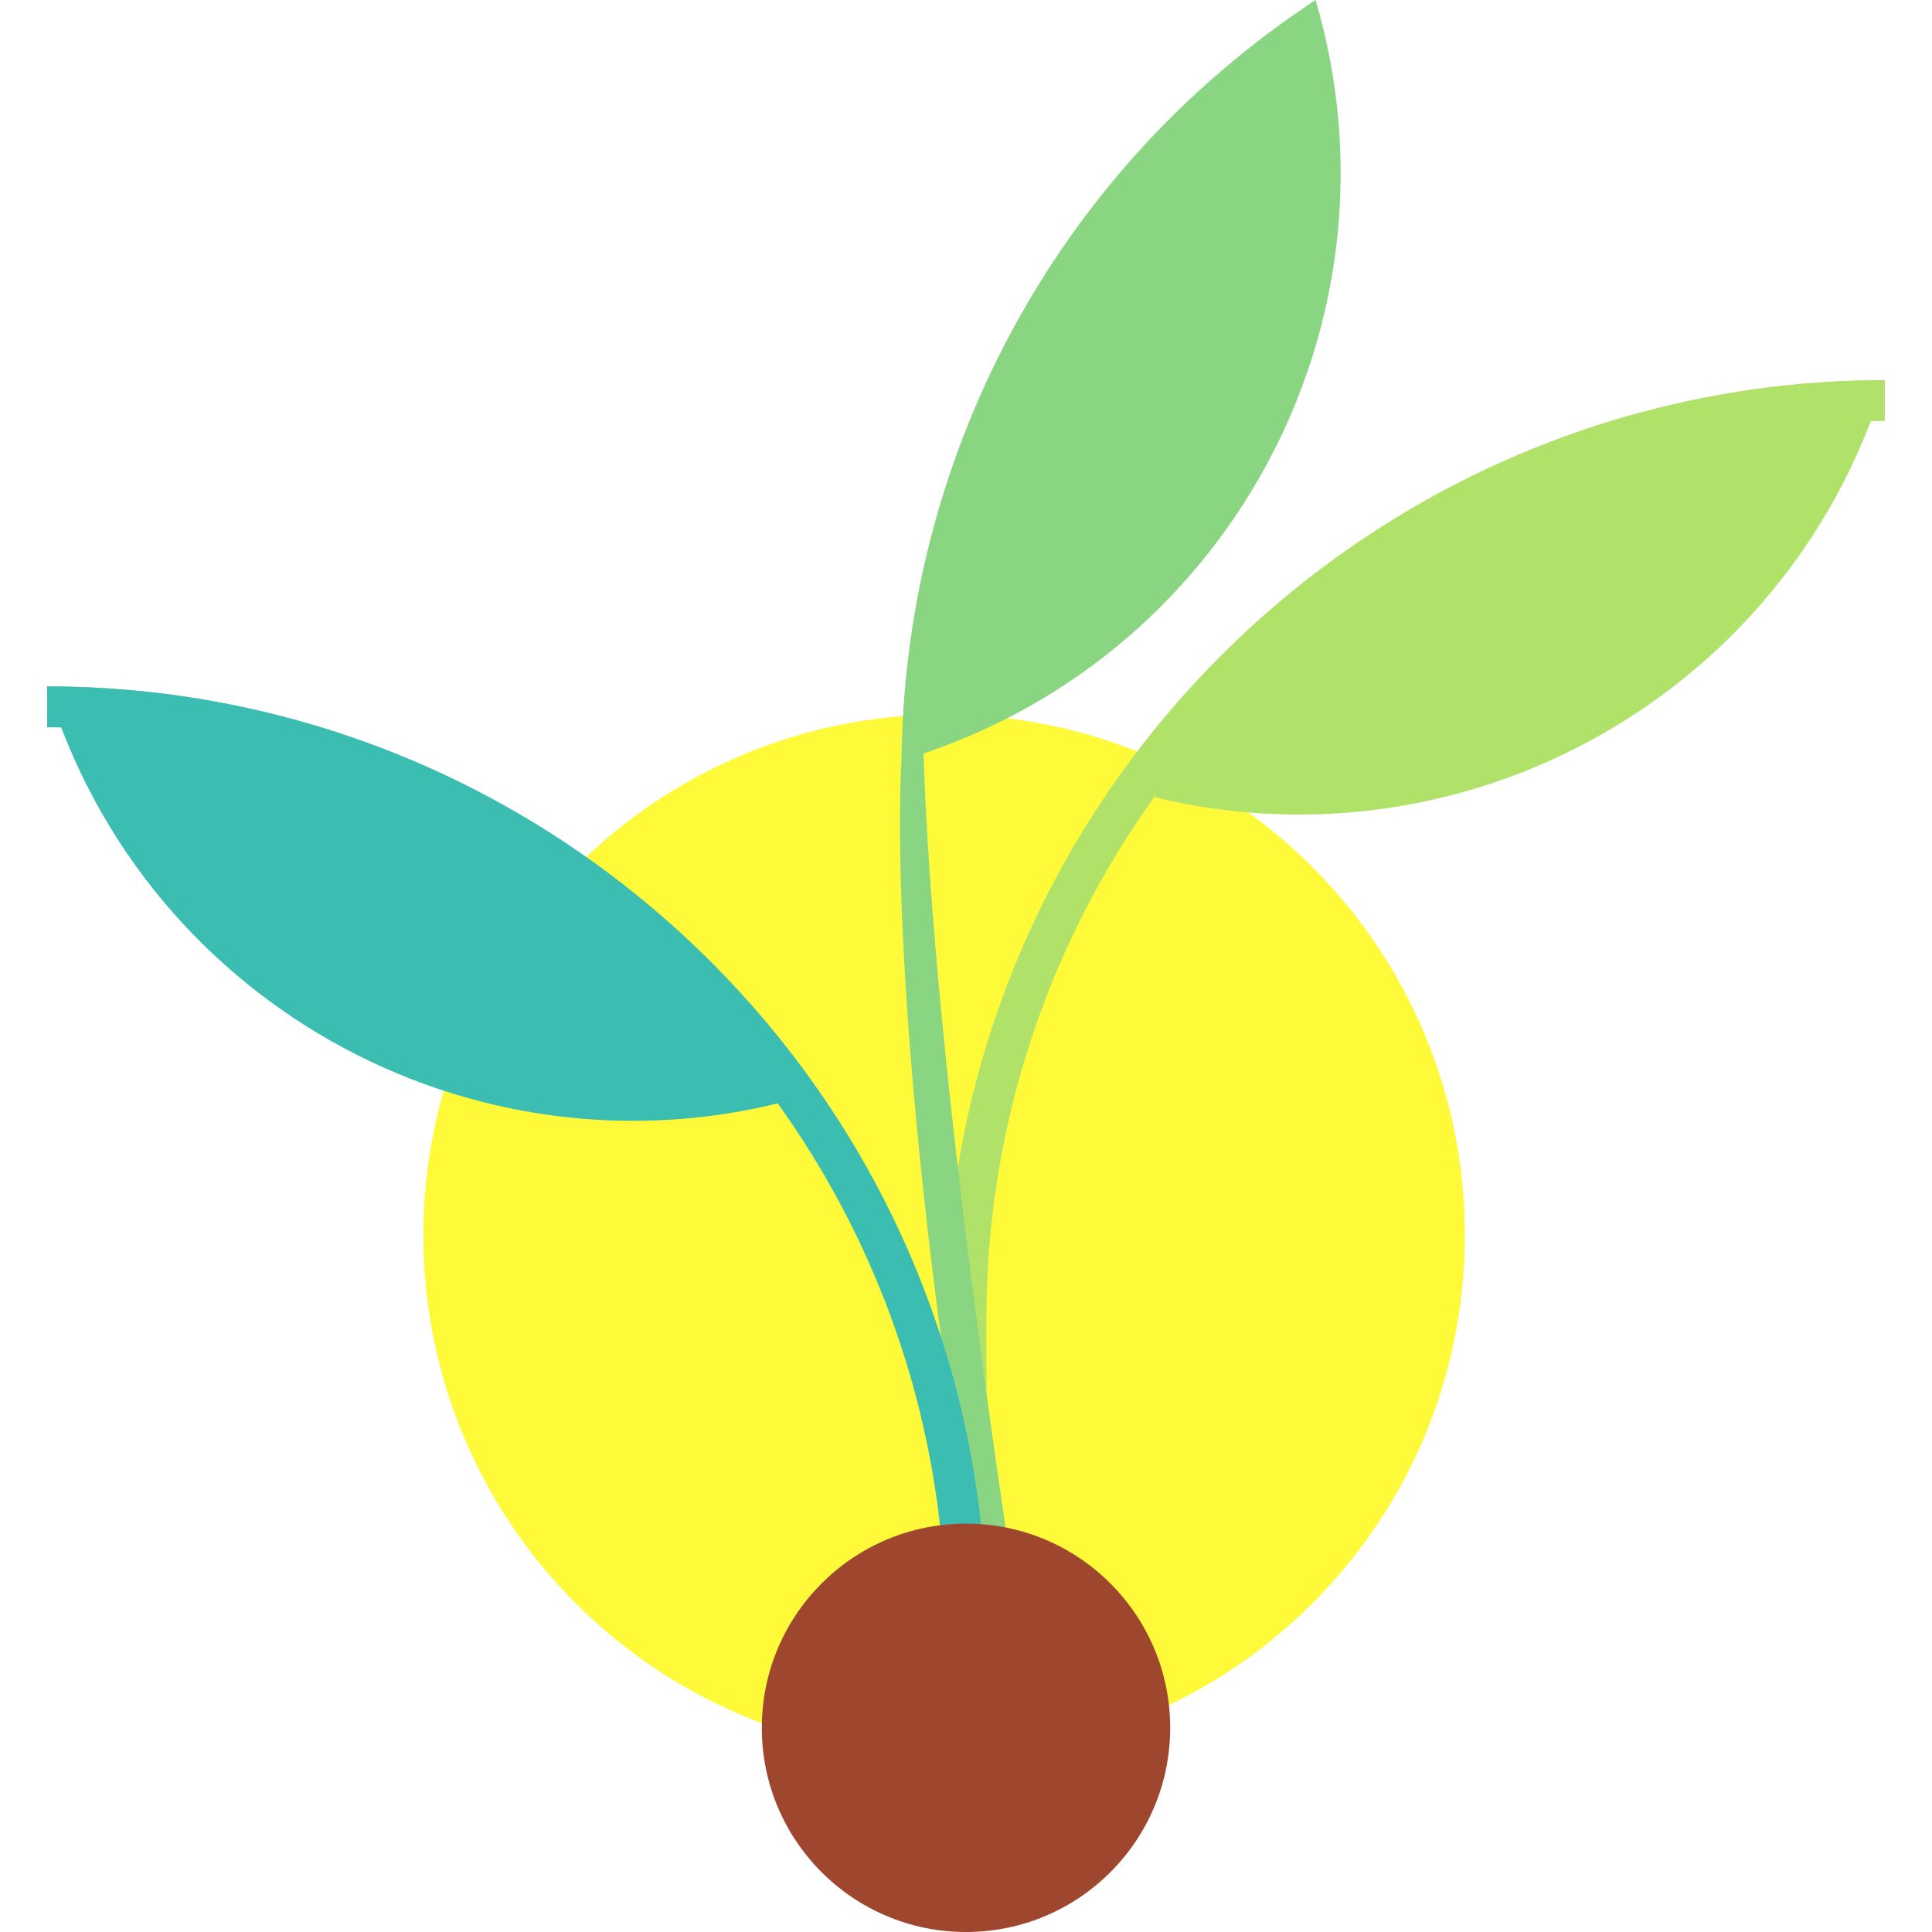
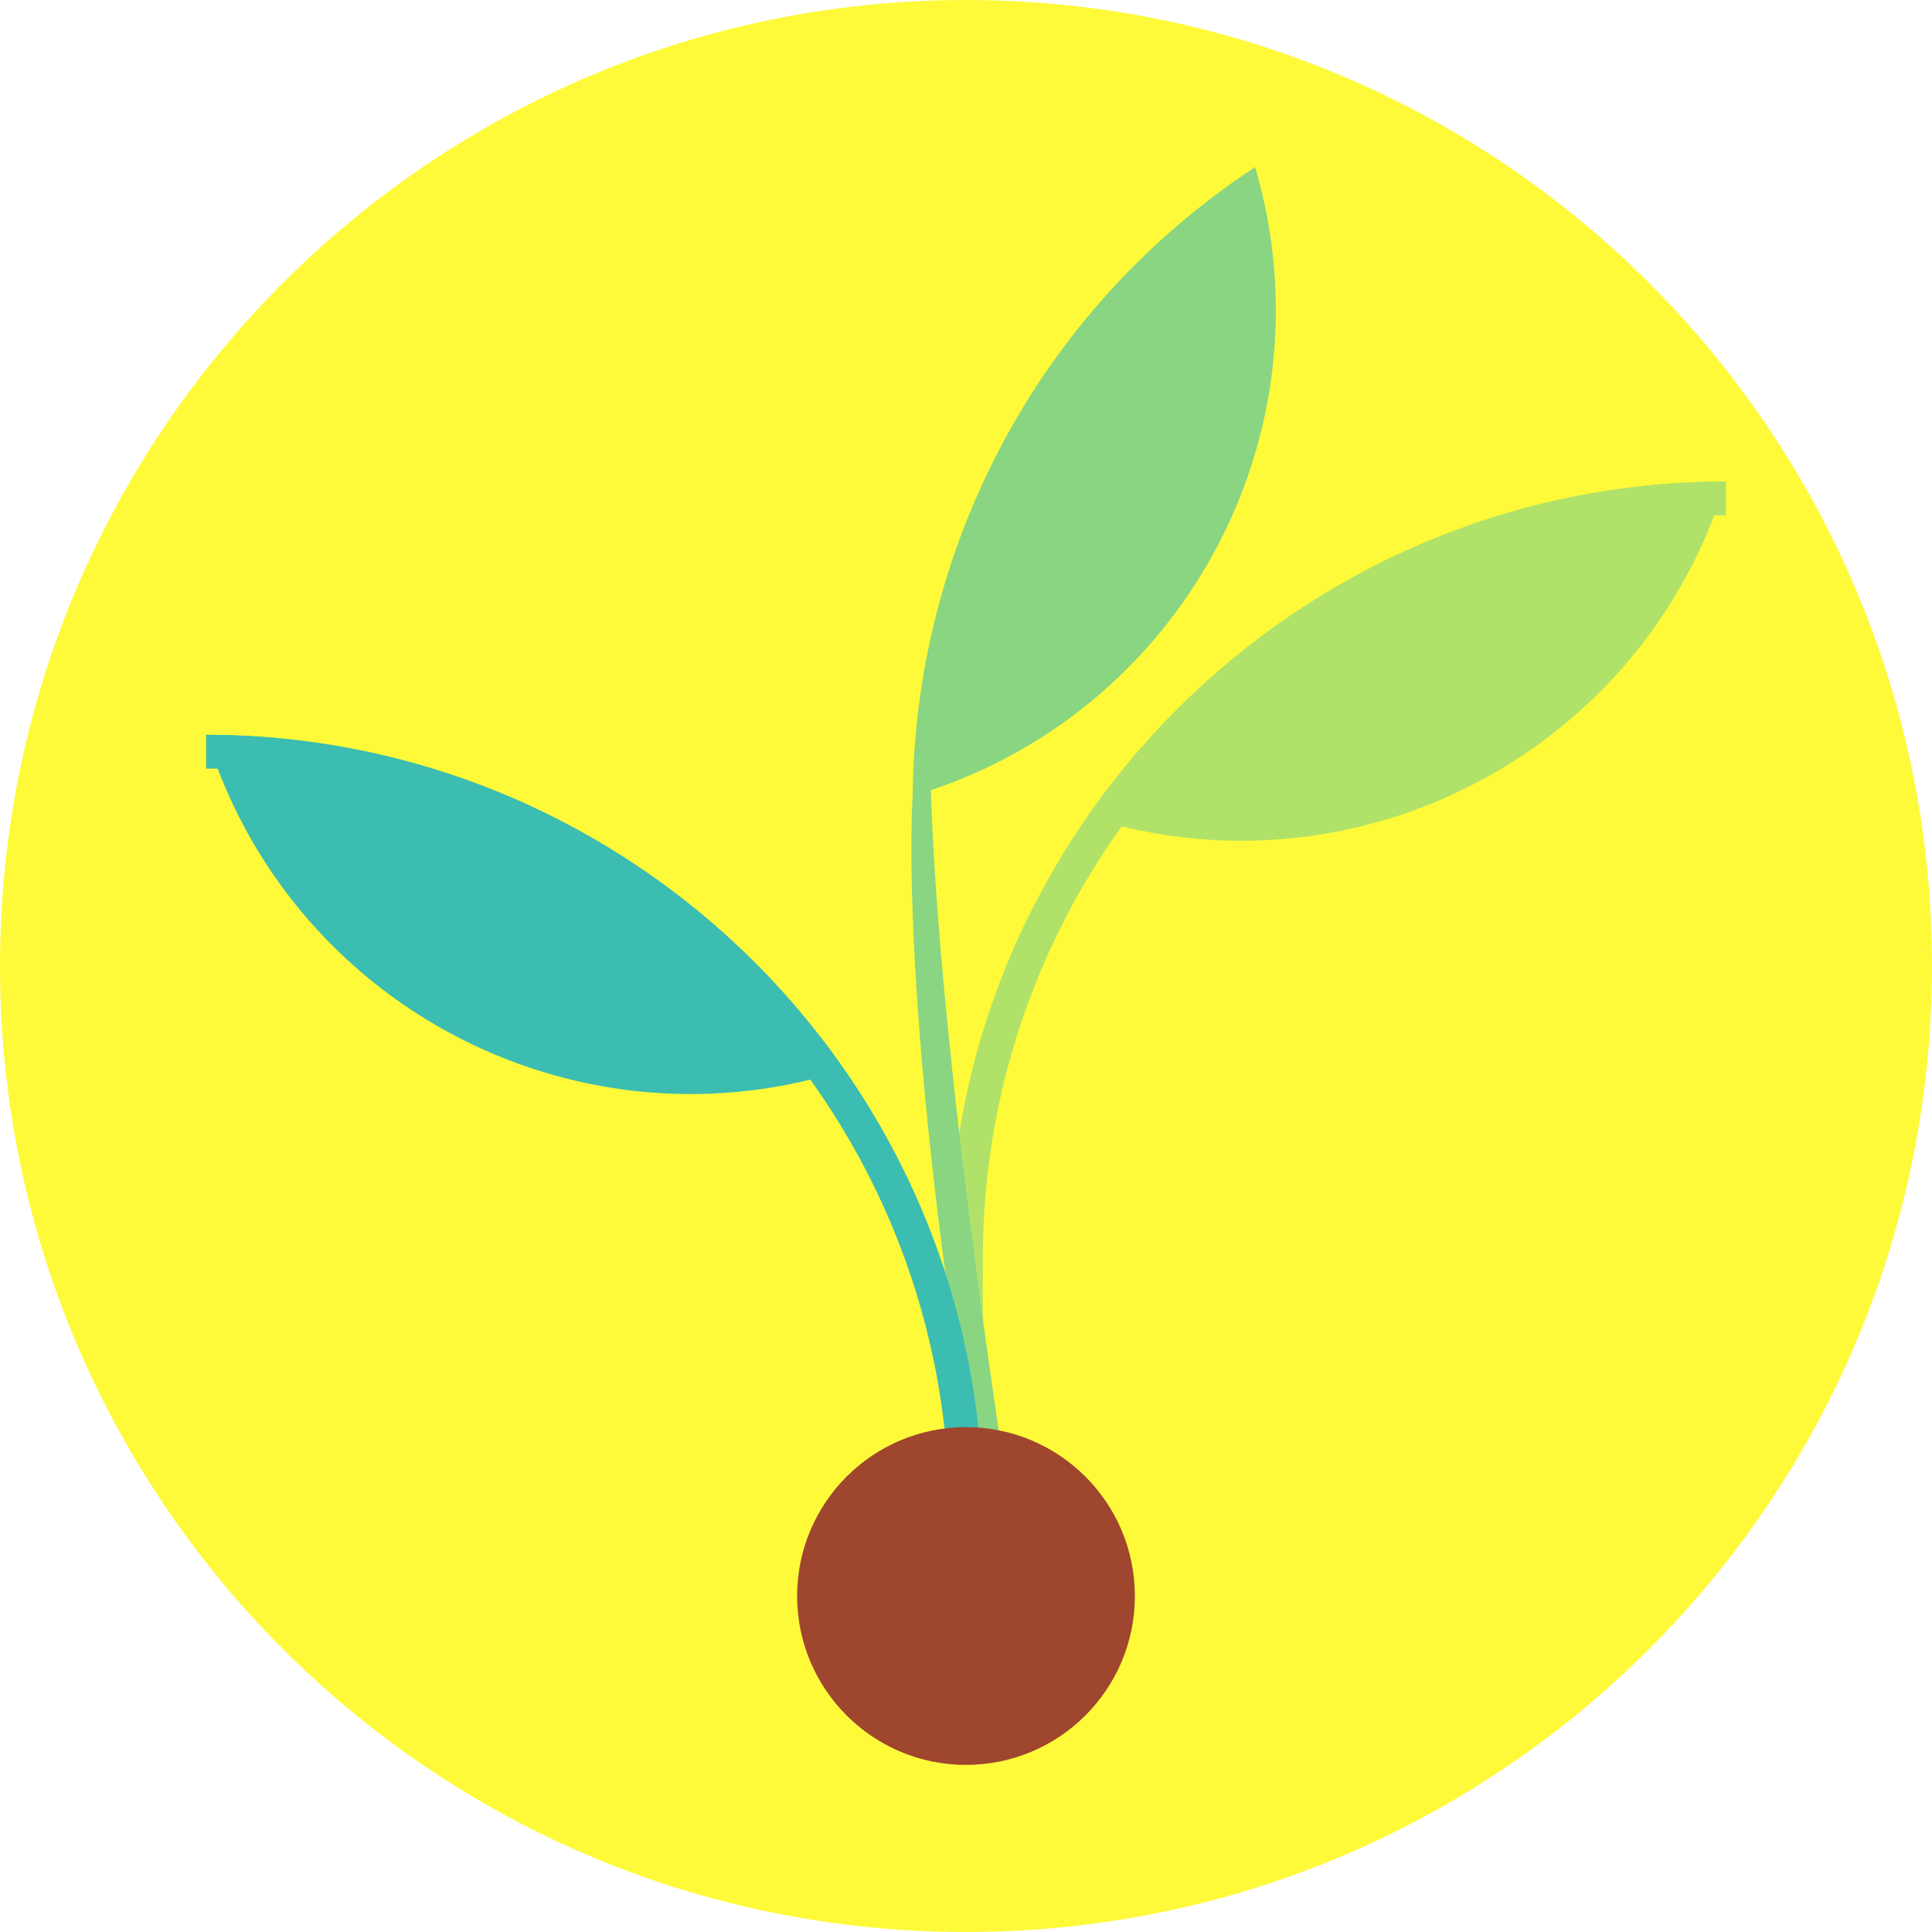
<svg xmlns="http://www.w3.org/2000/svg" version="1.1" id="Layer_1" x="0px" y="0px" width="140px" height="140px" viewBox="0 0 140 140" enable-background="new 0 0 140 140" xml:space="preserve">
+   <circle fill="#FEFA39" cx="70" cy="70" r="70" />
  <g>
-     <circle fill="#FEFA39" cx="68.414" cy="89.509" r="37.735" />
-     <path fill="#B0E269" d="M68.521,95.612h2.959c0-35.898,29.205-65.103,65.102-65.103v-2.959   C99.053,27.551,68.521,58.083,68.521,95.612z" />
-     <path fill="#B0E269" d="M136.582,27.551c-7.132,23.438-31.902,36.663-55.343,29.556C93.187,39.284,113.513,27.551,136.582,27.551z" />
-     <rect x="68.521" y="95.612" fill="#B0E269" width="2.959" height="16.553" />
-     <path fill="#89D581" d="M65.328,55.101c0,0-1.431,18.872,5.967,62.15l2.404-1.109c0,0-6.658-41.799-6.843-64.917L65.328,55.101z" />
-     <path fill="#89D581" d="M95.332,0c6.918,23.503-6.514,48.162-30.004,55.101C65.519,33.645,76.057,12.674,95.332,0z" />
-     <path fill="#3BBDB1" d="M71.479,117.806H68.52c0-35.897-29.205-65.103-65.102-65.103v-2.959   C40.947,49.745,71.479,80.277,71.479,117.806z" />
-     <path fill="#3BBDB1" d="M3.418,49.745C10.55,73.183,35.321,86.408,58.761,79.3C46.814,61.478,26.487,49.745,3.418,49.745z" />
-     <circle fill="#9F462F" cx="70" cy="125.204" r="14.796" />
+     <path fill="#B0E269" d="M68.776,91.182h2.446c0-29.688,24.154-53.841,53.842-53.841v-2.447   C94.027,34.894,68.776,60.144,68.776,91.182z" />
+     <path fill="#B0E269" d="M125.064,34.894c-5.898,19.384-26.385,30.321-45.77,24.443C89.176,44.597,105.986,34.894,125.064,34.894z" />
+     <rect x="68.776" y="91.182" fill="#B0E269" width="2.446" height="13.689" />
+     <path fill="#89D581" d="M66.136,57.678c0,0-1.184,15.607,4.934,51.4l1.988-0.918c0,0-5.506-34.568-5.659-53.688L66.136,57.678z" />
+     <path fill="#89D581" d="M90.951,12.108c5.721,19.438-5.389,39.832-24.815,45.57C66.294,39.933,75.01,22.59,90.951,12.108z" />
+     <path fill="#3BBDB1" d="M71.223,109.537h-2.446c0-29.689-24.153-53.841-53.841-53.841v-2.447   C45.972,53.249,71.223,78.498,71.223,109.537z" />
+     <path fill="#3BBDB1" d="M14.935,53.249C20.833,72.633,41.32,83.57,60.706,77.691C50.825,62.952,34.014,53.249,14.935,53.249z" />
+     <circle fill="#9F462F" cx="70" cy="115.654" r="12.237" />
  </g>
</svg>
